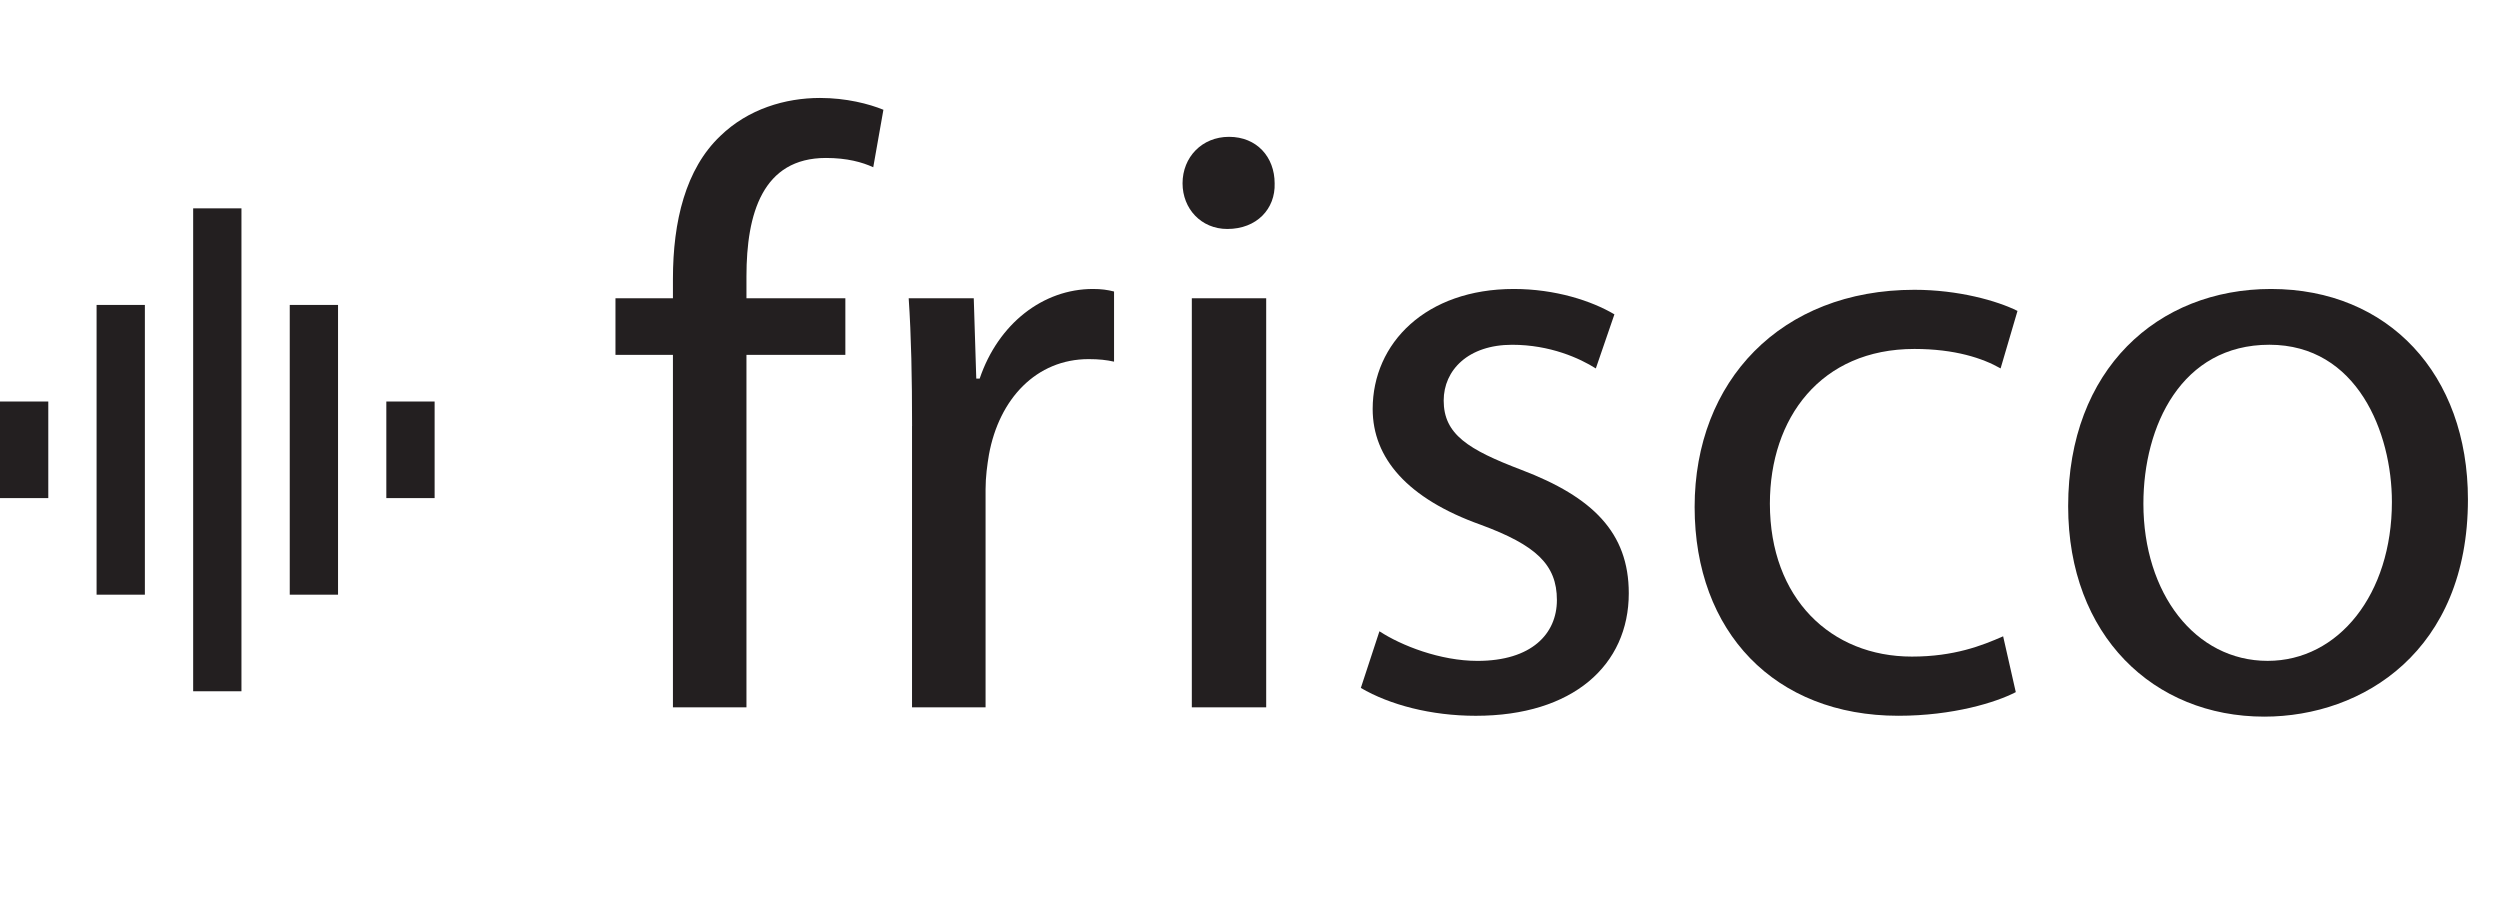
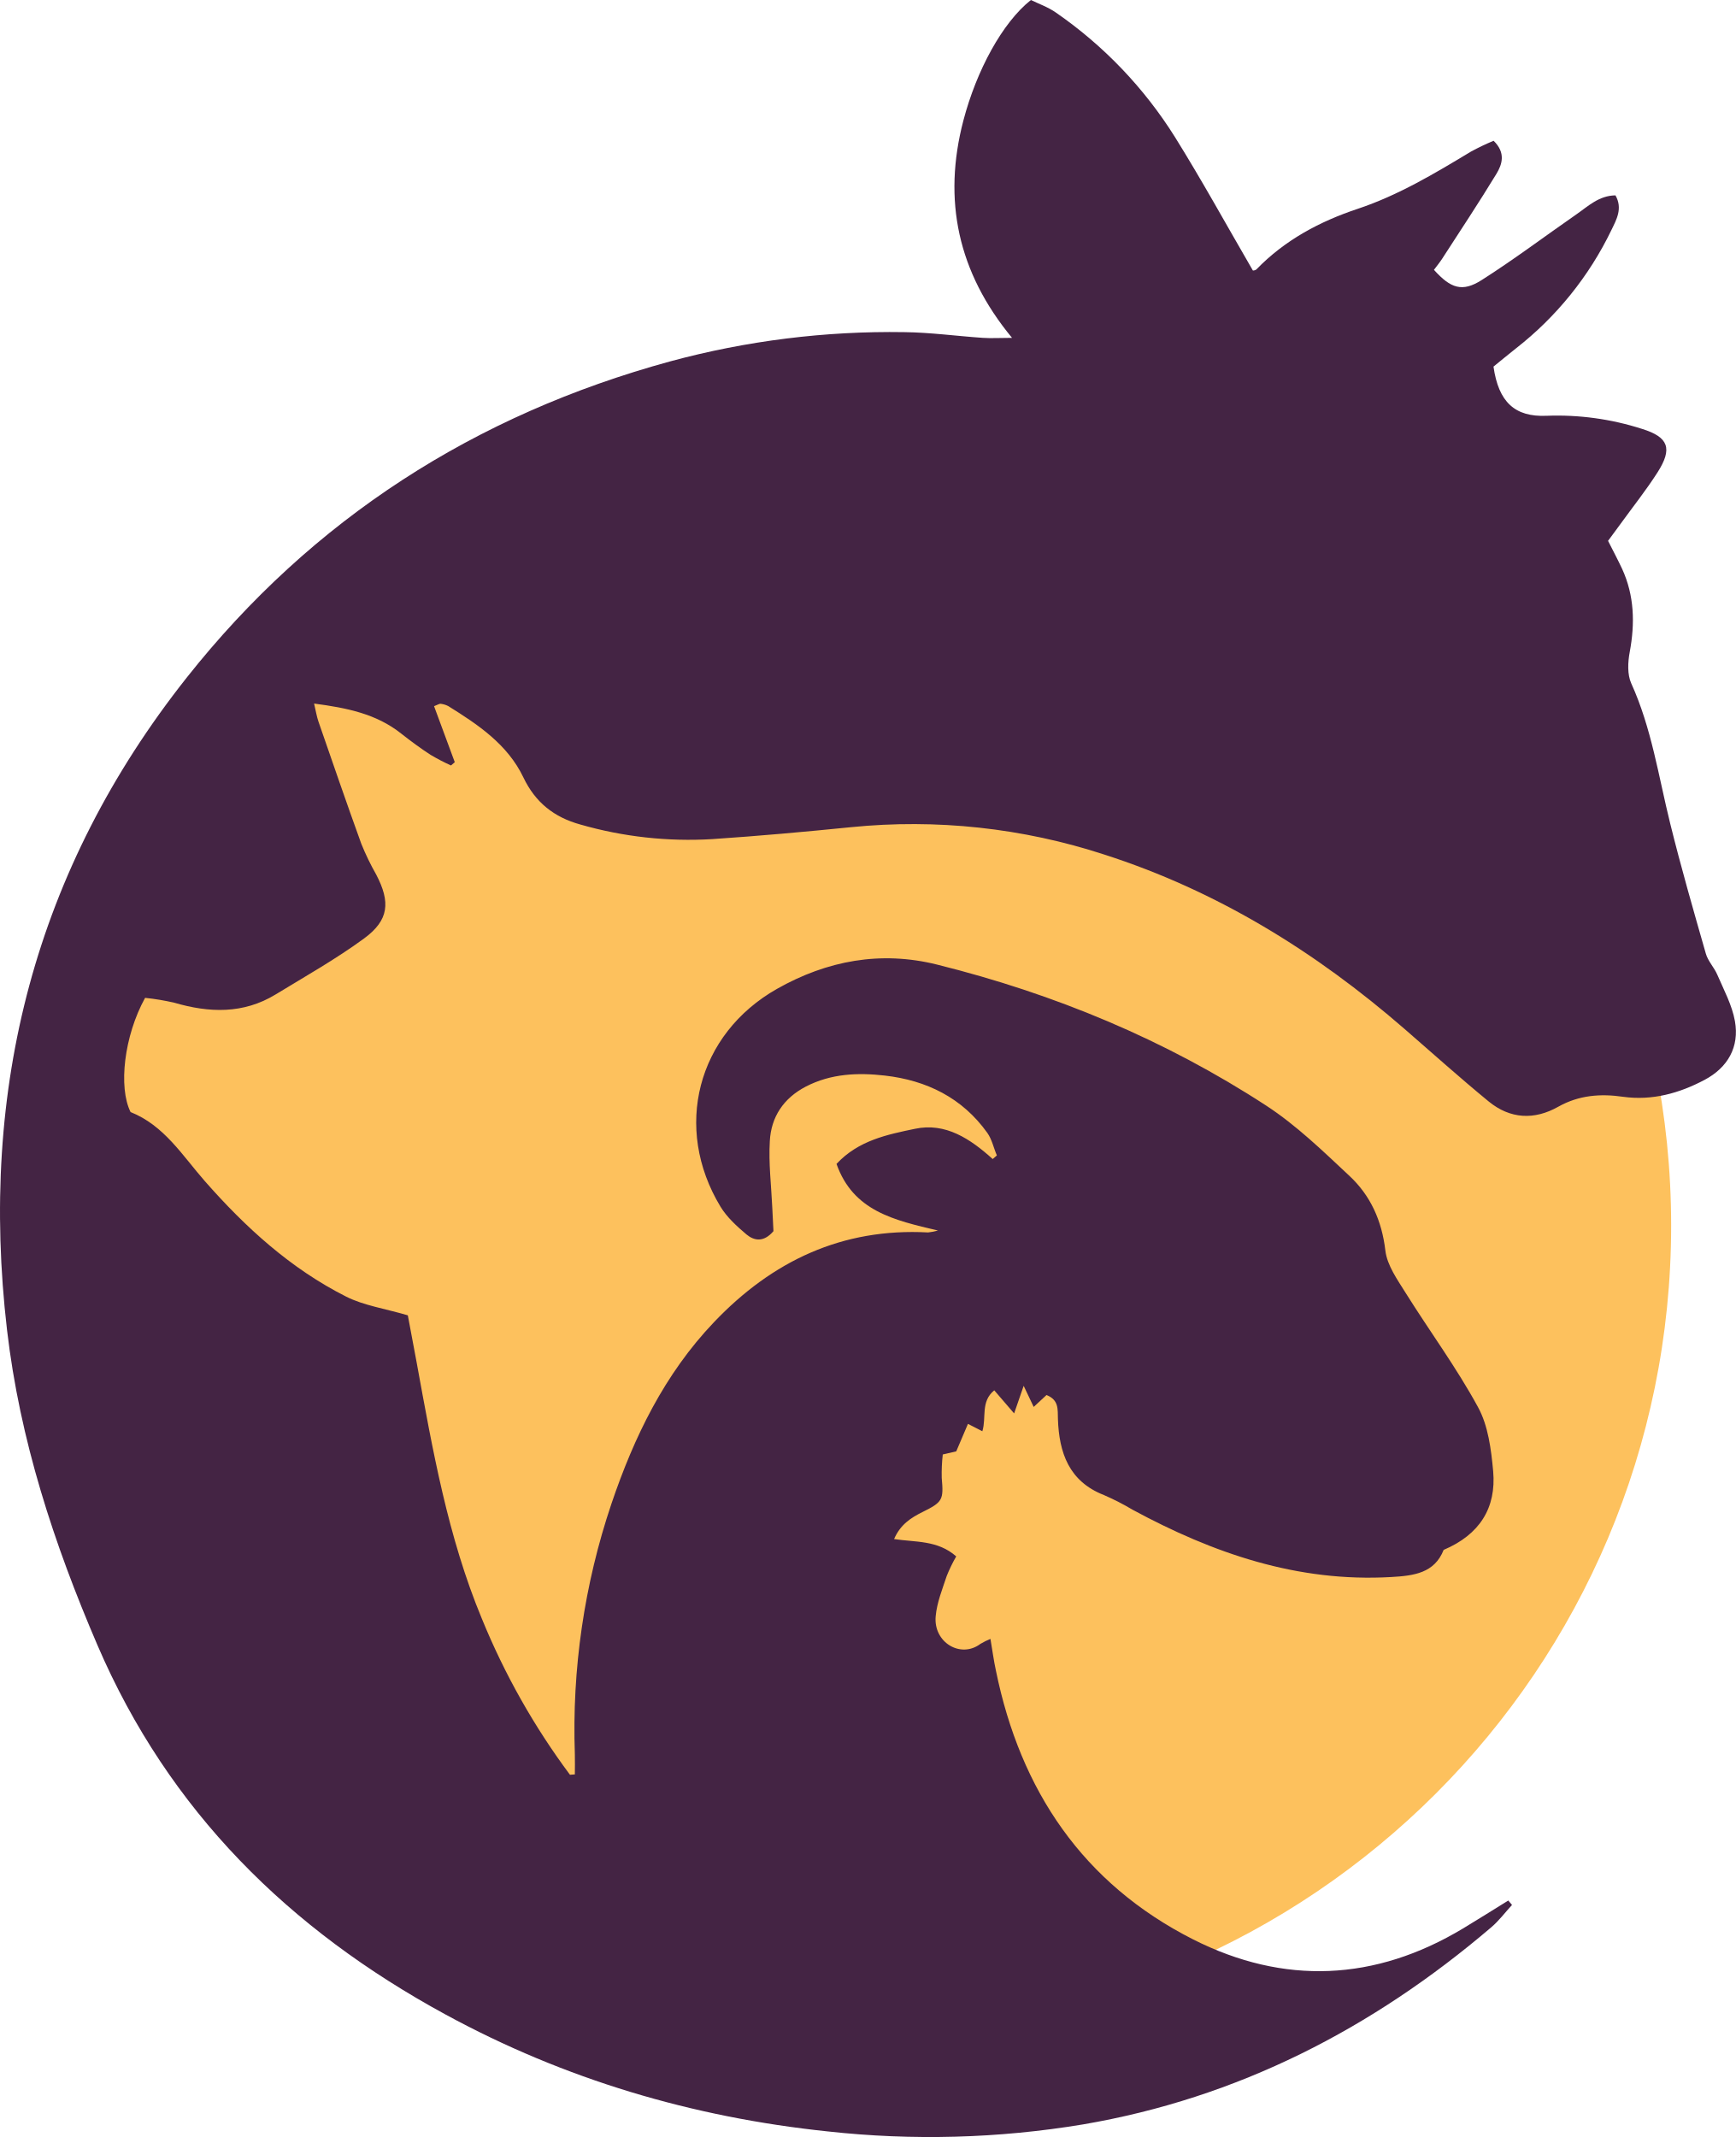
- <svg xmlns="http://www.w3.org/2000/svg" fill="#231F20" width="103.539px" height="38.045px" viewBox="76.5 72.205 103.539 38.045">
-   <path d="M104.37,101.5V86.903h-2.38v-2.345h2.38v-0.806c0-2.38,0.525-4.55,1.961-5.915 c1.154-1.12,2.695-1.575,4.13-1.575c1.085,0,2.03,0.245,2.626,0.489l-0.421,2.381c-0.455-0.21-1.085-0.385-1.96-0.385 c-2.625,0-3.291,2.31-3.291,4.9v0.91h4.096v2.345h-4.096V101.5H104.37z" />
-   <path d="M114.274,89.844c0-1.995-0.034-3.71-0.14-5.285h2.695l0.104,3.325h0.141c0.77-2.275,2.625-3.711,4.69-3.711 c0.351,0,0.595,0.035,0.875,0.105v2.905c-0.315-0.07-0.63-0.105-1.05-0.105c-2.17,0-3.711,1.646-4.131,3.956 c-0.07,0.42-0.14,0.91-0.14,1.435v9.031h-3.046V89.844z" />
-   <path d="M129.29,79.798c0.035,1.05-0.734,1.89-1.96,1.89c-1.085,0-1.854-0.84-1.854-1.89 c0-1.085,0.805-1.926,1.924-1.926C128.556,77.872,129.29,78.713,129.29,79.798z M125.86,101.5V84.559h3.08V101.5H125.86z" />
-   <path d="M133.63,98.35c0.91,0.595,2.52,1.226,4.061,1.226c2.24,0,3.289-1.12,3.289-2.521 c0-1.471-0.875-2.275-3.15-3.115c-3.045-1.085-4.48-2.766-4.48-4.796c0-2.73,2.206-4.971,5.846-4.971 c1.716,0,3.221,0.49,4.166,1.051l-0.77,2.24c-0.666-0.42-1.891-0.98-3.466-0.98c-1.82,0-2.835,1.05-2.835,2.311 c0,1.399,1.015,2.03,3.22,2.87c2.94,1.12,4.446,2.59,4.446,5.11c0,2.976-2.311,5.075-6.336,5.075c-1.855,0-3.57-0.455-4.761-1.154 L133.63,98.35z" />
-   <path d="M159.985,100.87c-0.805,0.42-2.59,0.979-4.865,0.979c-5.111,0-8.436-3.465-8.436-8.646 c0-5.216,3.57-8.996,9.101-8.996c1.82,0,3.431,0.455,4.271,0.875l-0.7,2.381c-0.735-0.42-1.89-0.806-3.57-0.806 c-3.886,0-5.985,2.87-5.985,6.406c0,3.92,2.52,6.335,5.881,6.335c1.75,0,2.904-0.455,3.779-0.84L159.985,100.87z" />
-   <path d="M178.711,92.889c0,6.266-4.341,8.996-8.436,8.996c-4.585,0-8.121-3.36-8.121-8.716 c0-5.671,3.71-8.996,8.401-8.996C175.421,84.173,178.711,87.709,178.711,92.889z M165.27,93.064c0,3.71,2.136,6.511,5.146,6.511 c2.94,0,5.146-2.766,5.146-6.581c0-2.87-1.435-6.511-5.075-6.511S165.27,89.844,165.27,93.064z" />
-   <path d="M80.5,96.834h2v-12h-2V96.834z M84.5,100.834h2v-20h-2V100.834z M76.5,92.834h2v-4h-2V92.834z M88.5,96.834 h2v-12h-2V96.834z M92.5,88.834v4h2v-4H92.5z" />
+ <svg xmlns="http://www.w3.org/2000/svg" viewBox="0 0 529.43 651.71">
+   <defs>
+     <style>.cls-1{fill:#fdc15d;}.cls-2{fill:#442444;}</style>
+   </defs>
+   <g id="Layer_2" data-name="Layer 2">
+     <g id="Layer_1-2" data-name="Layer 1">
+       <circle class="cls-1" cx="264.71" cy="373.75" r="244.96" />
+       <path class="cls-2" d="M44.25,304.31c-6.43,11.67-8.19,27.28-4.43,34.83,10.25,4.07,15.8,13.26,22.64,21.05,12.42,14.14,26.2,26.71,43.1,35.23,5.37,2.71,11.66,3.61,18.82,5.71.79,4.22,1.78,9.37,2.72,14.53,4.84,26.48,9.46,53,19.89,78.06a216.81,216.81,0,0,0,26.84,47.52l1.49-.11c0-2,.06-4.1,0-6.14a215.41,215.41,0,0,1,11.16-76.41c6.91-20.4,16.18-39.53,31.26-55.35,17.79-18.68,39.13-28.8,65.33-27.38a19.26,19.26,0,0,0,3-.58c-13.44-3.17-25.86-5.92-30.95-20.32,6.71-7.2,15.5-8.94,23.9-10.7,9.35-2,16.91,3.06,23.74,9.22l1.27-1.11c-1-2.3-1.5-4.88-2.9-6.85-7.64-10.72-18.55-16.05-31.28-17.5-8.18-.93-16.39-.62-24.07,3.35-6.85,3.56-10.61,9.3-11,16.66-.4,6.71.44,13.49.75,20.23.12,2.61.26,5.22.36,7.21-3,3.52-5.93,2.91-8.23,1-2.93-2.48-5.94-5.21-7.91-8.45-14.54-24-7.17-52.65,17.27-66.47,15.19-8.58,31.53-11.66,48.75-7.38,35.78,8.91,69.49,22.87,100.38,43,9.21,6,17.29,13.85,25.36,21.4,6.45,6,9.93,13.68,11,22.8.53,4.55,3.71,8.95,6.27,13.06,7.28,11.62,15.47,22.72,22,34.73,3.1,5.67,4,12.88,4.61,19.51,1,11.24-4.17,19.37-15.1,24-2.8,7.07-9,7.88-16,8.28-28.56,1.65-54.26-7.21-78.86-20.52a77.11,77.11,0,0,0-8.77-4.49C326,451.77,323,443,322.65,432.78c-.1-3,.35-5.8-3.48-7.35l-3.91,3.63c-.89-1.86-1.72-3.62-3.06-6.43-1.12,3.22-1.87,5.41-2.91,8.41L303.23,424c-4.23,3.46-2.33,8.28-3.63,12.48l-4.39-2.25-3.57,8.38-4.11.95a51.78,51.78,0,0,0-.32,7.13c.59,6.69.34,7.37-5.89,10.44-3.55,1.76-6.74,3.83-8.64,8.23,6.52,1,13.3.28,18.95,5.29a45.82,45.82,0,0,0-2.89,5.95c-1.32,4-3,8.11-3.37,12.28-.76,8,7.62,13,13.65,8.44a22.1,22.1,0,0,1,3.05-1.51c.59,3.48,1,6.6,1.67,9.68,7.46,36.54,26.53,64.92,60.12,81.95,27.69,14,55.51,12.8,82.34-3.33,4.63-2.78,9.2-5.68,13.8-8.52l1.14,1.35c-2.12,2.3-4,4.85-6.38,6.86-36.23,30.9-77.24,52-124.45,60.07A285,285,0,0,1,252.37,650c-41.19-4.32-80.14-15.86-116.5-35.65-47.62-25.91-84.37-62-106.13-112.59-13.33-31-23.7-62.71-27.6-96.2C-6.45,332,10.66,265.14,56.92,206.68c38.36-48.47,88-80.22,147.54-96.49a257.58,257.58,0,0,1,71.3-8.9c8,.09,16,1.2,23.95,1.74,2.58.18,5.18,0,8.94,0C292.09,83,287.46,61,293.82,36.73c4-15.23,11.87-29.82,20.59-36.73,2.3,1.13,5.2,2.14,7.62,3.83A130.13,130.13,0,0,1,358.4,41.89c8.23,13.21,15.73,26.88,23.71,40.61a1.74,1.74,0,0,0,1.07-.34c8.65-8.93,19.26-14.6,30.91-18.48,12.39-4.13,23.49-10.79,34.58-17.48a74.89,74.89,0,0,1,6.85-3.27c3.75,3.64,2.64,7.16.86,10.09-5.33,8.76-11,17.31-16.57,25.92-.77,1.18-1.68,2.27-2.48,3.35,5.09,5.66,8.62,6.88,14.52,3.14,9.87-6.27,19.23-13.33,28.84-20,3.64-2.52,6.95-5.79,12-5.85,2.26,4,.31,7.37-1.23,10.56a101.88,101.88,0,0,1-29.16,36.14c-2.38,1.88-4.71,3.82-6.81,5.52,1.53,10.83,6.53,15.41,16.15,15a84.59,84.59,0,0,1,29.16,4c8.12,2.52,9.35,6,4.71,13.27-3.42,5.35-7.4,10.35-11.13,15.5-1.31,1.8-2.64,3.59-3.95,5.37,1.57,3.1,3,5.79,4.3,8.57,3.73,8.16,3.93,16.6,2.31,25.32-.58,3.09-.77,6.85.46,9.57,6.2,13.64,8.31,28.33,11.86,42.66,3.3,13.34,7.1,26.55,10.89,39.76.65,2.29,2.54,4.2,3.5,6.44,2,4.65,4.5,9.26,5.37,14.14,1.41,7.89-2.17,14.15-9.21,17.9-7.73,4.11-16,6.41-24.91,5.18-6.86-1-13.45-.5-19.7,3-7.35,4.18-14.75,3.79-21.3-1.59-8.72-7.16-17.12-14.7-25.64-22.1-27.13-23.56-57.18-42.13-91.57-53.18a188.17,188.17,0,0,0-77.23-8.35c-14.1,1.42-28.21,2.69-42.34,3.64A119.84,119.84,0,0,1,177,251.45c-8.05-2.22-13.74-6.75-17.38-14.37C154.8,227,145.82,221,136.71,215.33a6.72,6.72,0,0,0-2.33-.7c-.34-.06-.74.24-2,.73l6.32,17.08-1.16,1a64.72,64.72,0,0,1-6.19-3.22c-3.09-2-6.09-4.22-9-6.51-7.55-6-16.49-7.82-26.56-9.15.53,2.22.79,3.94,1.35,5.55,4.3,12.42,8.58,24.85,13.05,37.21a78.19,78.19,0,0,0,4.55,9.4c4.38,8.39,3.91,13.89-3.68,19.46-8.57,6.29-17.91,11.55-27,17.09-9.84,6-20.25,5.64-30.92,2.52A72.65,72.65,0,0,0,44.25,304.31Z" />
+     </g>
+   </g>
</svg>
